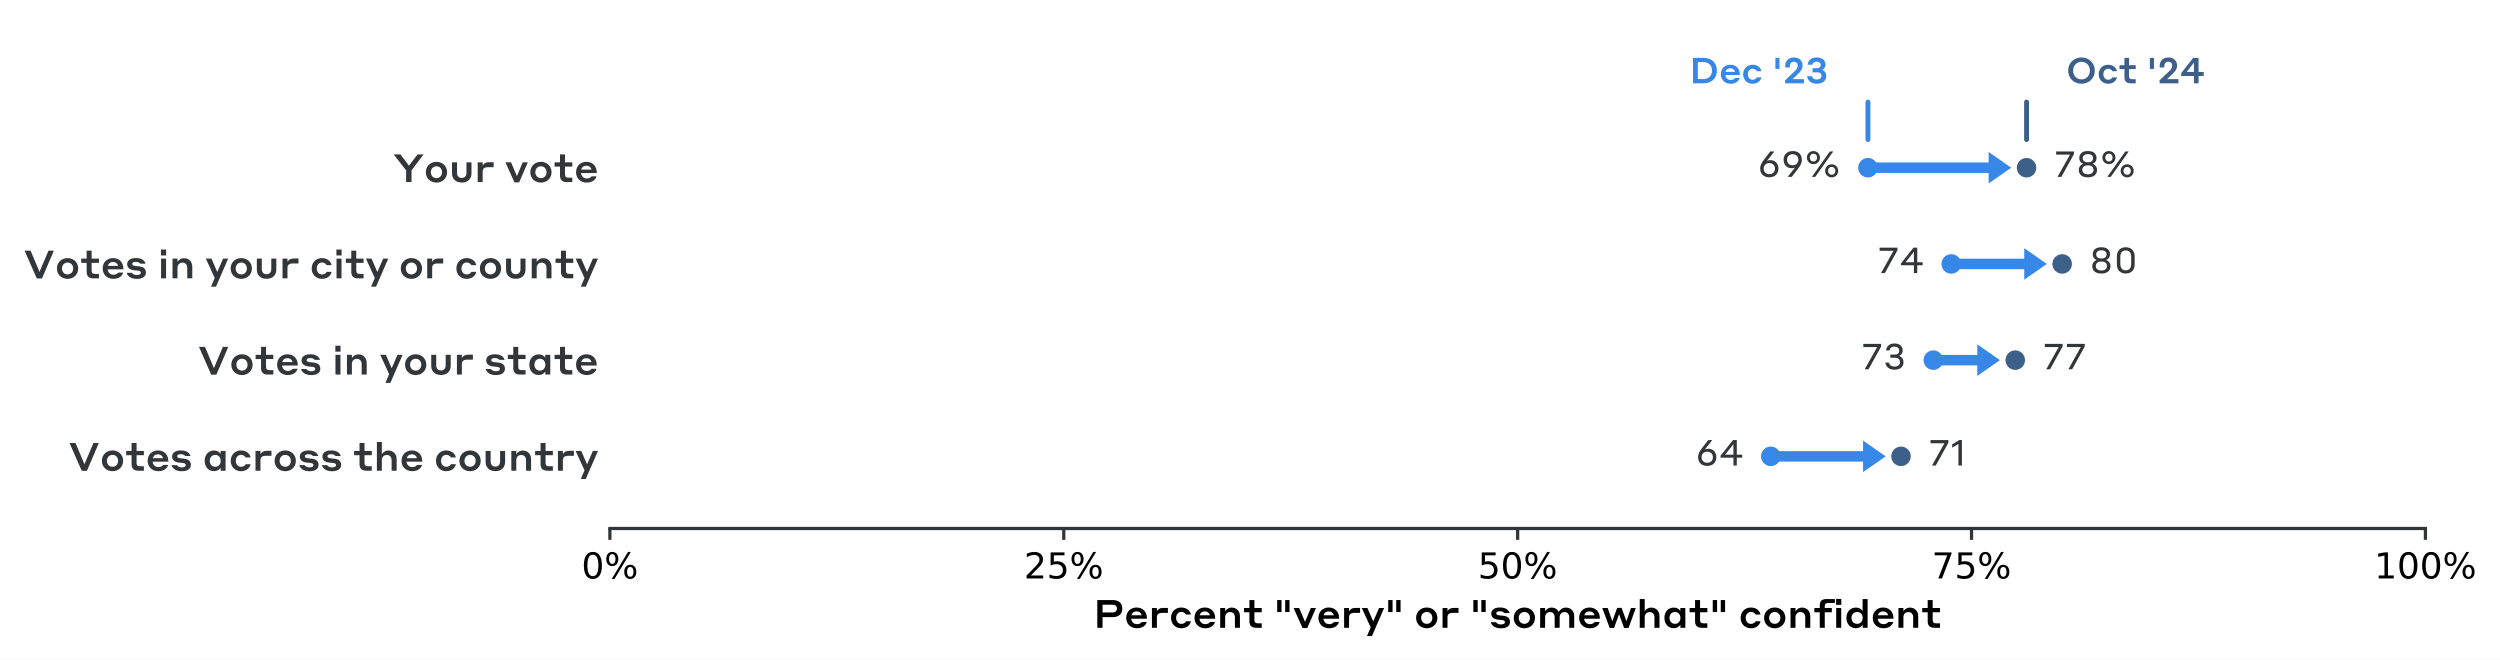
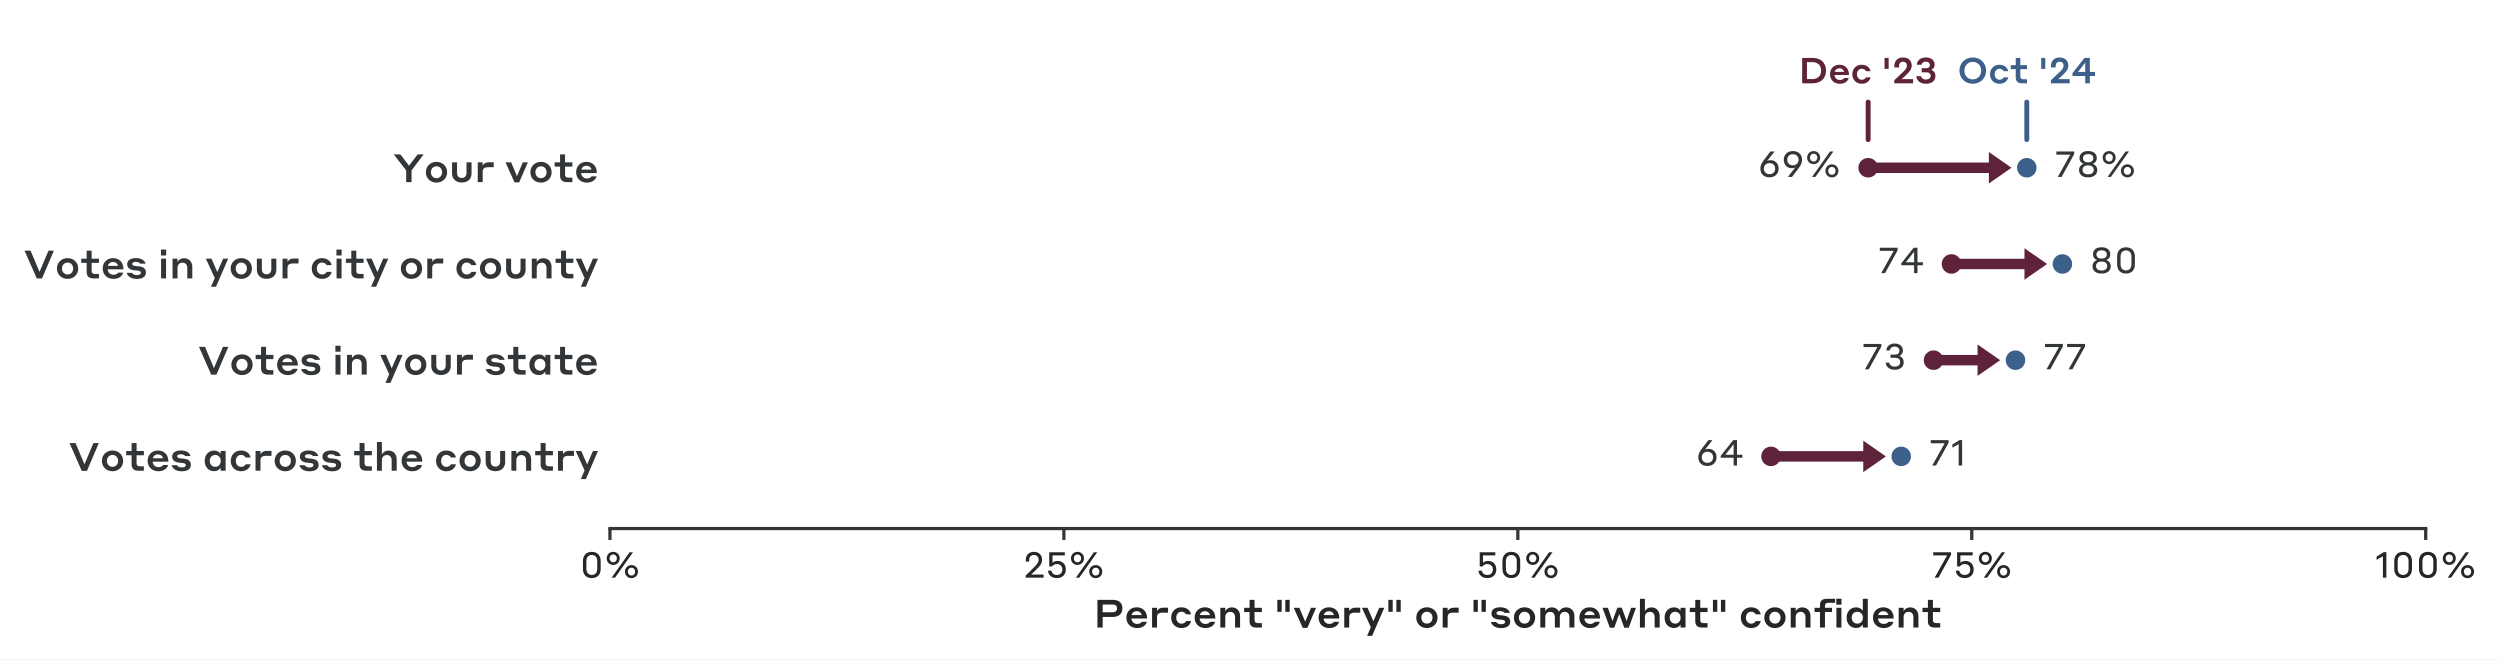
- <svg xmlns="http://www.w3.org/2000/svg" xmlns:xlink="http://www.w3.org/1999/xlink" width="768.373pt" height="202.702pt" viewBox="0 0 768.373 202.702" version="1.1">
+ <svg xmlns="http://www.w3.org/2000/svg" xmlns:xlink="http://www.w3.org/1999/xlink" width="768.286pt" height="202.616pt" viewBox="0 0 768.286 202.616" version="1.1">
  <defs>
    <style type="text/css">*{stroke-linejoin: round; stroke-linecap: butt}</style>
  </defs>
  <g id="figure_1">
    <g id="patch_1">
-       <path d="M 0 202.702  L 768.373 202.702  L 768.373 0  L 0 0  z " style="fill: #ffffff" />
+       <path d="M 0 202.616  L 768.286 202.616  L 768.286 0  L 0 0  z " style="fill: #ffffff" />
    </g>
    <g id="axes_1">
      <g id="patch_2">
        <path d="M 187.449 162.432  L 745.449 162.432  L 745.449 7.2  L 187.449 7.2  z " style="fill: #ffffff" />
      </g>
      <g id="line2d_1">
-         <path d="M 574.112 42.903  L 574.112 31.372  " clip-path="url(#pc552006aa7)" style="fill: none; stroke: #3687e7; stroke-width: 1.5; stroke-linecap: round" />
+         <path d="M 574.112 42.903  L 574.112 31.372  " clip-path="url(#p639e0493a3)" style="fill: none; stroke: #5e233b; stroke-width: 1.5; stroke-linecap: round" />
      </g>
      <g id="line2d_2">
-         <path d="M 622.863 42.903  L 622.863 31.372  " clip-path="url(#pc552006aa7)" style="fill: none; stroke: #3c608a; stroke-width: 1.5; stroke-linecap: round" />
+         <path d="M 622.863 42.903  L 622.863 31.372  " clip-path="url(#p639e0493a3)" style="fill: none; stroke: #3c608a; stroke-width: 1.5; stroke-linecap: round" />
      </g>
      <g id="matplotlib.axis_1">
        <g id="xtick_1">
          <g id="line2d_3">
            <defs>
-               <path id="m2548f46266" d="M 0 0  L 0 3.5  " style="stroke: #333638" />
+               <path id="m6bf6d840cc" d="M 0 0  L 0 3.5  " style="stroke: #333638" />
            </defs>
            <g>
-               <use xlink:href="#m2548f46266" x="187.449" y="162.432" style="fill: #333638; stroke: #333638" />
+               <use xlink:href="#m6bf6d840cc" x="187.449" y="162.432" style="fill: #333638; stroke: #333638" />
            </g>
          </g>
          <g id="text_1">
-             <g transform="translate(178.7235 177.7903) scale(0.11 -0.11)">
-               <defs>
-                 <path id="DejaVuSans-30" d="M 2034 4250  Q 1547 4250 1301 3770  Q 1056 3291 1056 2328  Q 1056 1369 1301 889  Q 1547 409 2034 409  Q 2525 409 2770 889  Q 3016 1369 3016 2328  Q 3016 3291 2770 3770  Q 2525 4250 2034 4250  z M 2034 4750  Q 2819 4750 3233 4129  Q 3647 3509 3647 2328  Q 3647 1150 3233 529  Q 2819 -91 2034 -91  Q 1250 -91 836 529  Q 422 1150 422 2328  Q 422 3509 836 4129  Q 1250 4750 2034 4750  z " transform="scale(0.015625)" />
-                 <path id="DejaVuSans-25" d="M 4653 2053  Q 4381 2053 4226 1822  Q 4072 1591 4072 1178  Q 4072 772 4226 539  Q 4381 306 4653 306  Q 4919 306 5073 539  Q 5228 772 5228 1178  Q 5228 1588 5073 1820  Q 4919 2053 4653 2053  z M 4653 2450  Q 5147 2450 5437 2106  Q 5728 1763 5728 1178  Q 5728 594 5436 251  Q 5144 -91 4653 -91  Q 4153 -91 3862 251  Q 3572 594 3572 1178  Q 3572 1766 3864 2108  Q 4156 2450 4653 2450  z M 1428 4353  Q 1159 4353 1004 4120  Q 850 3888 850 3481  Q 850 3069 1003 2837  Q 1156 2606 1428 2606  Q 1700 2606 1854 2837  Q 2009 3069 2009 3481  Q 2009 3884 1853 4118  Q 1697 4353 1428 4353  z M 4250 4750  L 4750 4750  L 1831 -91  L 1331 -91  L 4250 4750  z M 1428 4750  Q 1922 4750 2215 4408  Q 2509 4066 2509 3481  Q 2509 2891 2217 2550  Q 1925 2209 1428 2209  Q 931 2209 642 2551  Q 353 2894 353 3481  Q 353 4063 643 4406  Q 934 4750 1428 4750  z " transform="scale(0.015625)" />
-               </defs>
-               <use xlink:href="#DejaVuSans-30" />
-               <use xlink:href="#DejaVuSans-25" x="63.623" />
+             <g style="fill: #262626" transform="translate(178.0652 177.5273) scale(0.11 -0.11)">
+               <defs>
+                 <path id="StyreneA-Regular-30" d="M 2214 4621  C 1254 4621 627 4006 627 2963  L 627 1581  C 627 493 1274 -77 2214 -77  C 3155 -77 3802 493 3802 1581  L 3802 2963  C 3802 4006 3174 4621 2214 4621  z M 2214 486  C 1568 486 1242 954 1242 1587  L 1242 2957  C 1242 3590 1568 4058 2214 4058  C 2861 4058 3187 3590 3187 2957  L 3187 1587  C 3187 954 2861 486 2214 486  z " transform="scale(0.015625)" />
+                 <path id="StyreneA-Regular-25" d="M 1613 2278  C 2272 2278 2778 2784 2778 3450  C 2778 4115 2272 4621 1613 4621  C 954 4621 448 4115 448 3450  C 448 2784 954 2278 1613 2278  z M 1331 0  L 1933 0  L 5152 4544  L 4544 4544  L 1331 0  z M 1613 2752  C 1222 2752 954 3053 954 3450  C 954 3846 1222 4147 1613 4147  C 2003 4147 2272 3846 2272 3450  C 2272 3053 2003 2752 1613 2752  z M 4877 -90  C 5536 -90 6042 416 6042 1082  C 6042 1747 5536 2253 4877 2253  C 4218 2253 3712 1747 3712 1082  C 3712 416 4218 -90 4877 -90  z M 4877 384  C 4486 384 4218 685 4218 1082  C 4218 1478 4486 1779 4877 1779  C 5267 1779 5536 1478 5536 1082  C 5536 685 5267 384 4877 384  z " transform="scale(0.015625)" />
+               </defs>
+               <use xlink:href="#StyreneA-Regular-30" />
+               <use xlink:href="#StyreneA-Regular-25" x="69.2" />
            </g>
          </g>
        </g>
        <g id="xtick_2">
          <g id="line2d_4">
            <g>
-               <use xlink:href="#m2548f46266" x="326.949" y="162.432" style="fill: #333638; stroke: #333638" />
+               <use xlink:href="#m6bf6d840cc" x="326.949" y="162.432" style="fill: #333638; stroke: #333638" />
            </g>
          </g>
          <g id="text_2">
-             <g transform="translate(314.7241 177.7903) scale(0.11 -0.11)">
-               <defs>
-                 <path id="DejaVuSans-32" d="M 1228 531  L 3431 531  L 3431 0  L 469 0  L 469 531  Q 828 903 1448 1529  Q 2069 2156 2228 2338  Q 2531 2678 2651 2914  Q 2772 3150 2772 3378  Q 2772 3750 2511 3984  Q 2250 4219 1831 4219  Q 1534 4219 1204 4116  Q 875 4013 500 3803  L 500 4441  Q 881 4594 1212 4672  Q 1544 4750 1819 4750  Q 2544 4750 2975 4387  Q 3406 4025 3406 3419  Q 3406 3131 3298 2873  Q 3191 2616 2906 2266  Q 2828 2175 2409 1742  Q 1991 1309 1228 531  z " transform="scale(0.015625)" />
-                 <path id="DejaVuSans-35" d="M 691 4666  L 3169 4666  L 3169 4134  L 1269 4134  L 1269 2991  Q 1406 3038 1543 3061  Q 1681 3084 1819 3084  Q 2600 3084 3056 2656  Q 3513 2228 3513 1497  Q 3513 744 3044 326  Q 2575 -91 1722 -91  Q 1428 -91 1123 -41  Q 819 9 494 109  L 494 744  Q 775 591 1075 516  Q 1375 441 1709 441  Q 2250 441 2565 725  Q 2881 1009 2881 1497  Q 2881 1984 2565 2268  Q 2250 2553 1709 2553  Q 1456 2553 1204 2497  Q 953 2441 691 2322  L 691 4666  z " transform="scale(0.015625)" />
-               </defs>
-               <use xlink:href="#DejaVuSans-32" />
-               <use xlink:href="#DejaVuSans-35" x="63.623" />
-               <use xlink:href="#DejaVuSans-25" x="127.246" />
+             <g style="fill: #262626" transform="translate(314.3924 177.5273) scale(0.11 -0.11)">
+               <defs>
+                 <path id="StyreneA-Regular-32" d="M 3674 563  L 1459 563  L 2419 1504  C 2976 2048 3411 2496 3411 3219  C 3411 4019 2854 4621 1946 4621  C 1043 4621 493 4006 493 3174  L 493 2874  L 1101 2874  L 1101 3168  C 1101 3686 1421 4058 1946 4058  C 2470 4058 2790 3718 2790 3219  C 2790 2726 2509 2394 2016 1901  L 480 384  L 480 0  L 3674 0  L 3674 563  z " transform="scale(0.015625)" />
+                 <path id="StyreneA-Regular-35" d="M 730 2010  L 1242 2010  C 1312 2112 1530 2432 2099 2432  C 2682 2432 3078 2067 3078 1491  L 3078 1427  C 3078 877 2682 486 2099 486  C 1395 486 1158 954 1114 1254  L 506 1254  C 557 563 1056 -77 2099 -77  C 3059 -77 3693 544 3693 1427  L 3693 1498  C 3693 2458 3021 2995 2240 2995  C 1798 2995 1498 2842 1318 2662  L 1318 3981  L 3520 3981  L 3520 4544  L 730 4544  L 730 2010  z " transform="scale(0.015625)" />
+               </defs>
+               <use xlink:href="#StyreneA-Regular-32" />
+               <use xlink:href="#StyreneA-Regular-35" x="61.8" />
+               <use xlink:href="#StyreneA-Regular-25" x="126.9" />
            </g>
          </g>
        </g>
        <g id="xtick_3">
          <g id="line2d_5">
            <g>
-               <use xlink:href="#m2548f46266" x="466.449" y="162.432" style="fill: #333638; stroke: #333638" />
+               <use xlink:href="#m6bf6d840cc" x="466.449" y="162.432" style="fill: #333638; stroke: #333638" />
            </g>
          </g>
          <g id="text_3">
-             <g transform="translate(454.2241 177.7903) scale(0.11 -0.11)">
-               <use xlink:href="#DejaVuSans-35" />
-               <use xlink:href="#DejaVuSans-30" x="63.623" />
-               <use xlink:href="#DejaVuSans-25" x="127.246" />
+             <g style="fill: #262626" transform="translate(453.4851 177.5273) scale(0.11 -0.11)">
+               <use xlink:href="#StyreneA-Regular-35" />
+               <use xlink:href="#StyreneA-Regular-30" x="65.1" />
+               <use xlink:href="#StyreneA-Regular-25" x="134.3" />
            </g>
          </g>
        </g>
        <g id="xtick_4">
          <g id="line2d_6">
            <g>
-               <use xlink:href="#m2548f46266" x="605.949" y="162.432" style="fill: #333638; stroke: #333638" />
+               <use xlink:href="#m6bf6d840cc" x="605.949" y="162.432" style="fill: #333638; stroke: #333638" />
            </g>
          </g>
          <g id="text_4">
-             <g transform="translate(593.7241 177.7903) scale(0.11 -0.11)">
-               <defs>
-                 <path id="DejaVuSans-37" d="M 525 4666  L 3525 4666  L 3525 4397  L 1831 0  L 1172 0  L 2766 4134  L 525 4134  L 525 4666  z " transform="scale(0.015625)" />
-               </defs>
-               <use xlink:href="#DejaVuSans-37" />
-               <use xlink:href="#DejaVuSans-35" x="63.623" />
-               <use xlink:href="#DejaVuSans-25" x="127.246" />
+             <g style="fill: #262626" transform="translate(593.3924 177.5273) scale(0.11 -0.11)">
+               <defs>
+                 <path id="StyreneA-Regular-37" d="M 3603 4077  L 3603 4544  L 416 4544  L 416 3981  L 2899 3981  L 672 0  L 1350 0  L 3603 4077  z " transform="scale(0.015625)" />
+               </defs>
+               <use xlink:href="#StyreneA-Regular-37" />
+               <use xlink:href="#StyreneA-Regular-35" x="61.8" />
+               <use xlink:href="#StyreneA-Regular-25" x="126.9" />
            </g>
          </g>
        </g>
        <g id="xtick_5">
          <g id="line2d_7">
            <g>
-               <use xlink:href="#m2548f46266" x="745.449" y="162.432" style="fill: #333638; stroke: #333638" />
+               <use xlink:href="#m6bf6d840cc" x="745.449" y="162.432" style="fill: #333638; stroke: #333638" />
            </g>
          </g>
          <g id="text_5">
-             <g transform="translate(729.7248 177.7903) scale(0.11 -0.11)">
-               <defs>
-                 <path id="DejaVuSans-31" d="M 794 531  L 1825 531  L 1825 4091  L 703 3866  L 703 4441  L 1819 4666  L 2450 4666  L 2450 531  L 3481 531  L 3481 0  L 794 0  L 794 531  z " transform="scale(0.015625)" />
-               </defs>
-               <use xlink:href="#DejaVuSans-31" />
-               <use xlink:href="#DejaVuSans-30" x="63.623" />
-               <use xlink:href="#DejaVuSans-30" x="127.246" />
-               <use xlink:href="#DejaVuSans-25" x="190.869" />
+             <g style="fill: #262626" transform="translate(729.8116 177.5273) scale(0.11 -0.11)">
+               <defs>
+                 <path id="StyreneA-Regular-31" d="M 2067 4563  L 1606 4563  L 320 3776  L 320 3187  L 1446 3840  L 1446 0  L 2067 0  L 2067 4563  z " transform="scale(0.015625)" />
+               </defs>
+               <use xlink:href="#StyreneA-Regular-31" />
+               <use xlink:href="#StyreneA-Regular-30" x="44.5" />
+               <use xlink:href="#StyreneA-Regular-30" x="113.7" />
+               <use xlink:href="#StyreneA-Regular-25" x="182.9" />
            </g>
          </g>
        </g>
        <g id="text_6">
-           <g transform="translate(336.0809 192.9467) scale(0.12 -0.12)">
+           <g style="fill: #262626" transform="translate(336.0809 192.8607) scale(0.12 -0.12)">
            <defs>
              <path id="StyreneA-Medium-50" d="M 627 0  L 1485 0  L 1485 1741  L 3136 1741  C 4154 1741 4723 2278 4723 3155  C 4723 4051 4154 4544 3136 4544  L 627 4544  L 627 0  z M 3091 3776  C 3597 3776 3840 3552 3840 3142  C 3840 2765 3590 2509 3091 2509  L 1485 2509  L 1485 3776  L 3091 3776  z " transform="scale(0.015625)" />
              <path id="StyreneA-Medium-65" d="M 2010 3322  C 1018 3322 314 2624 314 1619  C 314 646 1018 -83 2074 -83  C 3174 -83 3616 614 3667 947  L 2861 947  C 2803 858 2592 595 2074 595  C 1536 595 1171 979 1133 1485  L 3706 1485  L 3706 1574  C 3706 2637 3008 3322 2010 3322  z M 2010 2688  C 2426 2688 2733 2458 2848 2048  L 1158 2048  C 1261 2445 1568 2688 2010 2688  z " transform="scale(0.015625)" />
              <path id="StyreneA-Medium-72" d="M 1344 1702  C 1344 2214 1594 2445 2285 2445  L 3149 2445  L 3149 3258  L 2394 3258  C 1677 3258 1427 2880 1344 2694  L 1344 3238  L 531 3238  L 531 0  L 1344 0  L 1344 1702  z " transform="scale(0.015625)" />
              <path id="StyreneA-Medium-63" d="M 2758 2170  L 3571 2170  C 3520 2528 3130 3322 1978 3322  C 1043 3322 314 2618 314 1619  C 314 621 1050 -83 1984 -83  C 3142 -83 3533 730 3571 1069  L 2771 1069  C 2726 979 2528 640 1997 640  C 1491 640 1146 1075 1146 1619  C 1146 2163 1491 2598 1990 2598  C 2509 2598 2714 2259 2758 2170  z " transform="scale(0.015625)" />
              <path id="StyreneA-Medium-6e" d="M 1344 1728  C 1344 2227 1664 2579 2157 2579  C 2637 2579 2944 2240 2944 1728  L 2944 0  L 3770 0  L 3770 1888  C 3770 2714 3232 3309 2419 3309  C 1830 3309 1466 2925 1344 2694  L 1344 3238  L 531 3238  L 531 0  L 1344 0  L 1344 1728  z " transform="scale(0.015625)" />
              <path id="StyreneA-Medium-74" d="M 3085 730  L 2464 730  C 2022 730 1888 902 1888 1306  L 1888 2541  L 3085 2541  L 3085 3238  L 1888 3238  L 1888 4544  L 1069 4544  L 1069 3238  L 179 3238  L 179 2541  L 1069 2541  L 1069 1056  C 1069 365 1427 0 2189 0  L 3085 0  L 3085 730  z " transform="scale(0.015625)" />
              <path id="StyreneA-Medium-20" transform="scale(0.015625)" />
              <path id="StyreneA-Medium-22" d="M 1293 2579  L 1293 4544  L 582 4544  L 582 2579  L 1293 2579  z M 2605 2579  L 2605 4544  L 1894 4544  L 1894 2579  L 2605 2579  z " transform="scale(0.015625)" />
              <path id="StyreneA-Medium-76" d="M 3750 3238  L 2912 3238  L 1958 973  L 1005 3238  L 83 3238  L 1555 -45  L 2323 -45  L 3750 3238  z " transform="scale(0.015625)" />
              <path id="StyreneA-Medium-79" d="M 3744 3238  L 2912 3238  L 1958 1037  L 1005 3238  L 83 3238  L 1542 58  L 928 -1363  L 1747 -1363  L 3744 3238  z " transform="scale(0.015625)" />
              <path id="StyreneA-Medium-6f" d="M 2061 3322  C 1062 3322 314 2605 314 1619  C 314 634 1062 -83 2061 -83  C 3046 -83 3802 634 3802 1619  C 3802 2605 3046 3322 2061 3322  z M 2061 646  C 1510 646 1139 1075 1139 1619  C 1139 2163 1510 2592 2061 2592  C 2605 2592 2976 2170 2976 1619  C 2976 1069 2605 646 2061 646  z " transform="scale(0.015625)" />
              <path id="StyreneA-Medium-73" d="M 2093 1267  C 2458 1229 2573 1101 2573 902  C 2573 698 2355 544 1907 544  C 1357 544 1158 832 1126 909  L 250 909  C 314 608 704 -90 1907 -90  C 2893 -90 3405 333 3405 934  C 3405 1568 3046 1907 2170 1984  L 1619 2042  C 1293 2080 1158 2202 1158 2381  C 1158 2573 1363 2707 1754 2707  C 2234 2707 2432 2483 2483 2413  L 3347 2413  C 3270 2726 2918 3328 1760 3328  C 890 3328 333 2944 333 2336  C 333 1702 813 1382 1523 1325  C 1747 1299 1862 1286 2093 1267  z " transform="scale(0.015625)" />
              <path id="StyreneA-Medium-6d" d="M 1344 1728  C 1344 2227 1658 2579 2144 2579  C 2618 2579 2912 2240 2912 1728  L 2912 0  L 3731 0  L 3731 1728  C 3731 2227 4045 2579 4531 2579  C 5005 2579 5299 2240 5299 1728  L 5299 0  L 6118 0  L 6118 1888  C 6118 2714 5594 3309 4774 3309  C 4090 3309 3731 2880 3584 2586  C 3379 3027 2957 3309 2406 3309  C 1824 3309 1466 2931 1344 2694  L 1344 3238  L 531 3238  L 531 0  L 1344 0  L 1344 1728  z " transform="scale(0.015625)" />
              <path id="StyreneA-Medium-77" d="M 3686 -26  L 4422 -26  L 5606 3238  L 4813 3238  L 4070 1082  L 3277 3264  L 2554 3264  L 1754 1062  L 1005 3238  L 115 3238  L 1325 -26  L 2042 -26  L 2861 2227  L 3686 -26  z " transform="scale(0.015625)" />
              <path id="StyreneA-Medium-68" d="M 1344 1728  C 1344 2227 1664 2579 2157 2579  C 2637 2579 2944 2240 2944 1728  L 2944 0  L 3770 0  L 3770 1888  C 3770 2714 3232 3309 2419 3309  C 1830 3309 1466 2925 1344 2694  L 1344 4710  L 531 4710  L 531 0  L 1344 0  L 1344 1728  z " transform="scale(0.015625)" />
              <path id="StyreneA-Medium-61" d="M 2938 512  L 2938 0  L 3750 0  L 3750 3238  L 2931 3238  L 2931 2752  C 2861 2886 2534 3309 1850 3309  C 1011 3309 320 2669 320 1619  C 320 557 1011 -70 1843 -70  C 2554 -70 2874 378 2938 512  z M 2944 1619  C 2944 1069 2592 646 2061 646  C 1510 646 1152 1069 1152 1619  C 1152 2170 1510 2592 2061 2592  C 2592 2592 2944 2170 2944 1619  z " transform="scale(0.015625)" />
              <path id="StyreneA-Medium-66" d="M 3046 2547  L 3046 3238  L 1888 3238  L 1888 3552  C 1888 3878 2042 4058 2400 4058  L 3546 4058  L 3546 4710  L 2150 4710  C 1414 4710 1069 4339 1069 3712  L 1069 3238  L 179 3238  L 179 2547  L 1069 2547  L 1069 0  L 1888 0  L 1888 2547  L 3046 2547  z " transform="scale(0.015625)" />
              <path id="StyreneA-Medium-69" d="M 518 3757  L 1370 3757  L 1370 4730  L 518 4730  L 518 3757  z M 538 0  L 1357 0  L 1357 3238  L 538 3238  L 538 0  z " transform="scale(0.015625)" />
              <path id="StyreneA-Medium-64" d="M 2982 512  L 2982 0  L 3795 0  L 3795 4710  L 2976 4710  L 2976 2752  C 2912 2880 2566 3309 1862 3309  C 1024 3309 320 2675 320 1619  C 320 563 1018 -70 1862 -70  C 2573 -70 2918 384 2982 512  z M 2989 1619  C 2989 1062 2630 646 2080 646  C 1517 646 1152 1062 1152 1619  C 1152 2176 1517 2592 2080 2592  C 2630 2592 2989 2176 2989 1619  z " transform="scale(0.015625)" />
            </defs>
            <use xlink:href="#StyreneA-Medium-50" />
            <use xlink:href="#StyreneA-Medium-65" x="79" />
            <use xlink:href="#StyreneA-Medium-72" x="141.4" />
            <use xlink:href="#StyreneA-Medium-63" x="193.7" />
            <use xlink:href="#StyreneA-Medium-65" x="253.8" />
            <use xlink:href="#StyreneA-Medium-6e" x="316.2" />
            <use xlink:href="#StyreneA-Medium-74" x="382.7" />
            <use xlink:href="#StyreneA-Medium-20" x="435.6" />
            <use xlink:href="#StyreneA-Medium-22" x="461.4" />
            <use xlink:href="#StyreneA-Medium-76" x="511.2" />
            <use xlink:href="#StyreneA-Medium-65" x="571.2" />
            <use xlink:href="#StyreneA-Medium-72" x="633.6" />
            <use xlink:href="#StyreneA-Medium-79" x="685.9" />
            <use xlink:href="#StyreneA-Medium-22" x="745.8" />
            <use xlink:href="#StyreneA-Medium-20" x="795.6" />
            <use xlink:href="#StyreneA-Medium-6f" x="821.4" />
            <use xlink:href="#StyreneA-Medium-72" x="885.7" />
            <use xlink:href="#StyreneA-Medium-20" x="938" />
            <use xlink:href="#StyreneA-Medium-22" x="963.8" />
            <use xlink:href="#StyreneA-Medium-73" x="1013.6" />
            <use xlink:href="#StyreneA-Medium-6f" x="1071.4" />
            <use xlink:href="#StyreneA-Medium-6d" x="1135.7" />
            <use xlink:href="#StyreneA-Medium-65" x="1239" />
            <use xlink:href="#StyreneA-Medium-77" x="1301.4" />
            <use xlink:href="#StyreneA-Medium-68" x="1390.8" />
            <use xlink:href="#StyreneA-Medium-61" x="1457.3" />
            <use xlink:href="#StyreneA-Medium-74" x="1524.1" />
            <use xlink:href="#StyreneA-Medium-22" x="1577" />
            <use xlink:href="#StyreneA-Medium-20" x="1626.8" />
            <use xlink:href="#StyreneA-Medium-63" x="1652.6" />
            <use xlink:href="#StyreneA-Medium-6f" x="1712.7" />
            <use xlink:href="#StyreneA-Medium-6e" x="1777" />
            <use xlink:href="#StyreneA-Medium-66" x="1843.5" />
            <use xlink:href="#StyreneA-Medium-69" x="1893.9" />
            <use xlink:href="#StyreneA-Medium-64" x="1923.4" />
            <use xlink:href="#StyreneA-Medium-65" x="1991" />
            <use xlink:href="#StyreneA-Medium-6e" x="2053.4" />
            <use xlink:href="#StyreneA-Medium-74" x="2119.9" />
          </g>
        </g>
      </g>
      <g id="matplotlib.axis_2">
        <g id="ytick_1">
          <g id="line2d_8" />
          <g id="text_7">
            <g style="fill: #333638" transform="translate(120.9 55.96762) scale(0.12 -0.12)">
              <defs>
                <path id="StyreneA-Medium-59" d="M 2976 1920  L 4954 4544  L 3968 4544  L 2560 2694  L 1146 4544  L 51 4544  L 2093 1914  L 2093 0  L 2976 0  L 2976 1920  z " transform="scale(0.015625)" />
                <path id="StyreneA-Medium-75" d="M 2099 -70  C 3104 -70 3686 550 3686 1427  L 3686 3238  L 2861 3238  L 2861 1517  C 2861 1018 2586 678 2086 678  C 1587 678 1312 1018 1312 1517  L 1312 3238  L 493 3238  L 493 1427  C 493 550 1075 -70 2099 -70  z " transform="scale(0.015625)" />
              </defs>
              <use xlink:href="#StyreneA-Medium-59" />
              <use xlink:href="#StyreneA-Medium-6f" x="78.2" />
              <use xlink:href="#StyreneA-Medium-75" x="142.5" />
              <use xlink:href="#StyreneA-Medium-72" x="207.7" />
              <use xlink:href="#StyreneA-Medium-20" x="260" />
              <use xlink:href="#StyreneA-Medium-76" x="285.8" />
              <use xlink:href="#StyreneA-Medium-6f" x="345.8" />
              <use xlink:href="#StyreneA-Medium-74" x="410.1" />
              <use xlink:href="#StyreneA-Medium-65" x="463" />
            </g>
          </g>
        </g>
        <g id="ytick_2">
          <g id="line2d_9" />
          <g id="text_8">
            <g style="fill: #333638" transform="translate(7.2 85.55437) scale(0.12 -0.12)">
              <defs>
                <path id="StyreneA-Medium-56" d="M 4992 4544  L 4109 4544  L 2637 1062  L 1171 4544  L 186 4544  L 2189 -13  L 3046 -13  L 4992 4544  z " transform="scale(0.015625)" />
              </defs>
              <use xlink:href="#StyreneA-Medium-56" />
              <use xlink:href="#StyreneA-Medium-6f" x="80.9" />
              <use xlink:href="#StyreneA-Medium-74" x="145.2" />
              <use xlink:href="#StyreneA-Medium-65" x="198.1" />
              <use xlink:href="#StyreneA-Medium-73" x="260.5" />
              <use xlink:href="#StyreneA-Medium-20" x="318.3" />
              <use xlink:href="#StyreneA-Medium-69" x="344.1" />
              <use xlink:href="#StyreneA-Medium-6e" x="373.6" />
              <use xlink:href="#StyreneA-Medium-20" x="440.1" />
              <use xlink:href="#StyreneA-Medium-79" x="465.9" />
              <use xlink:href="#StyreneA-Medium-6f" x="525.8" />
              <use xlink:href="#StyreneA-Medium-75" x="590.1" />
              <use xlink:href="#StyreneA-Medium-72" x="655.3" />
              <use xlink:href="#StyreneA-Medium-20" x="707.6" />
              <use xlink:href="#StyreneA-Medium-63" x="733.4" />
              <use xlink:href="#StyreneA-Medium-69" x="793.5" />
              <use xlink:href="#StyreneA-Medium-74" x="823" />
              <use xlink:href="#StyreneA-Medium-79" x="875.9" />
              <use xlink:href="#StyreneA-Medium-20" x="935.8" />
              <use xlink:href="#StyreneA-Medium-6f" x="961.6" />
              <use xlink:href="#StyreneA-Medium-72" x="1025.9" />
              <use xlink:href="#StyreneA-Medium-20" x="1078.2" />
              <use xlink:href="#StyreneA-Medium-63" x="1104" />
              <use xlink:href="#StyreneA-Medium-6f" x="1164.1" />
              <use xlink:href="#StyreneA-Medium-75" x="1228.4" />
              <use xlink:href="#StyreneA-Medium-6e" x="1293.6" />
              <use xlink:href="#StyreneA-Medium-74" x="1360.1" />
              <use xlink:href="#StyreneA-Medium-79" x="1413" />
            </g>
          </g>
        </g>
        <g id="ytick_3">
          <g id="line2d_10" />
          <g id="text_9">
            <g style="fill: #333638" transform="translate(60.8025 115.1224) scale(0.12 -0.12)">
              <use xlink:href="#StyreneA-Medium-56" />
              <use xlink:href="#StyreneA-Medium-6f" x="80.9" />
              <use xlink:href="#StyreneA-Medium-74" x="145.2" />
              <use xlink:href="#StyreneA-Medium-65" x="198.1" />
              <use xlink:href="#StyreneA-Medium-73" x="260.5" />
              <use xlink:href="#StyreneA-Medium-20" x="318.3" />
              <use xlink:href="#StyreneA-Medium-69" x="344.1" />
              <use xlink:href="#StyreneA-Medium-6e" x="373.6" />
              <use xlink:href="#StyreneA-Medium-20" x="440.1" />
              <use xlink:href="#StyreneA-Medium-79" x="465.9" />
              <use xlink:href="#StyreneA-Medium-6f" x="525.8" />
              <use xlink:href="#StyreneA-Medium-75" x="590.1" />
              <use xlink:href="#StyreneA-Medium-72" x="655.3" />
              <use xlink:href="#StyreneA-Medium-20" x="707.6" />
              <use xlink:href="#StyreneA-Medium-73" x="733.4" />
              <use xlink:href="#StyreneA-Medium-74" x="791.2" />
              <use xlink:href="#StyreneA-Medium-61" x="844.1" />
              <use xlink:href="#StyreneA-Medium-74" x="910.9" />
              <use xlink:href="#StyreneA-Medium-65" x="963.8" />
            </g>
          </g>
        </g>
        <g id="ytick_4">
          <g id="line2d_11" />
          <g id="text_10">
            <g style="fill: #333638" transform="translate(21.01312 144.6716) scale(0.12 -0.12)">
              <use xlink:href="#StyreneA-Medium-56" />
              <use xlink:href="#StyreneA-Medium-6f" x="80.9" />
              <use xlink:href="#StyreneA-Medium-74" x="145.2" />
              <use xlink:href="#StyreneA-Medium-65" x="198.1" />
              <use xlink:href="#StyreneA-Medium-73" x="260.5" />
              <use xlink:href="#StyreneA-Medium-20" x="318.3" />
              <use xlink:href="#StyreneA-Medium-61" x="344.1" />
              <use xlink:href="#StyreneA-Medium-63" x="410.9" />
              <use xlink:href="#StyreneA-Medium-72" x="471" />
              <use xlink:href="#StyreneA-Medium-6f" x="523.3" />
              <use xlink:href="#StyreneA-Medium-73" x="587.6" />
              <use xlink:href="#StyreneA-Medium-73" x="645.4" />
              <use xlink:href="#StyreneA-Medium-20" x="703.2" />
              <use xlink:href="#StyreneA-Medium-74" x="729" />
              <use xlink:href="#StyreneA-Medium-68" x="781.9" />
              <use xlink:href="#StyreneA-Medium-65" x="848.4" />
              <use xlink:href="#StyreneA-Medium-20" x="910.8" />
              <use xlink:href="#StyreneA-Medium-63" x="936.6" />
              <use xlink:href="#StyreneA-Medium-6f" x="996.7" />
              <use xlink:href="#StyreneA-Medium-75" x="1061" />
              <use xlink:href="#StyreneA-Medium-6e" x="1126.2" />
              <use xlink:href="#StyreneA-Medium-74" x="1192.7" />
              <use xlink:href="#StyreneA-Medium-72" x="1245.6" />
              <use xlink:href="#StyreneA-Medium-79" x="1297.9" />
            </g>
          </g>
        </g>
      </g>
      <g id="patch_3">
        <path d="M 187.449 162.432  L 745.449 162.432  " style="fill: none; stroke: #333638; stroke-linejoin: miter; stroke-linecap: square" />
      </g>
      <g id="text_11">
        <g style="fill: #333638" transform="translate(540.198 54.36731) scale(0.11 -0.11)">
          <defs>
            <path id="StyreneA-Regular-36" d="M 3725 1472  C 3725 2406 3117 2995 2272 2995  C 2022 2995 1824 2944 1670 2861  L 2995 4544  L 2259 4544  L 1197 3155  C 794 2630 461 2163 461 1472  C 461 576 1050 -77 2086 -77  C 3117 -77 3725 602 3725 1472  z M 3104 1472  C 3104 934 2752 486 2086 486  C 1446 486 1082 934 1082 1472  C 1082 2042 1472 2470 2086 2470  C 2752 2470 3104 2042 3104 1472  z " transform="scale(0.015625)" />
            <path id="StyreneA-Regular-39" d="M 2989 1389  C 3392 1914 3725 2381 3725 3072  C 3725 3968 3136 4621 2099 4621  C 1069 4621 461 3942 461 3072  C 461 2138 1069 1549 1914 1549  C 2163 1549 2362 1600 2515 1683  L 1190 0  L 1926 0  L 2989 1389  z M 1082 3072  C 1082 3610 1434 4058 2099 4058  C 2739 4058 3104 3610 3104 3072  C 3104 2502 2714 2074 2099 2074  C 1434 2074 1082 2502 1082 3072  z " transform="scale(0.015625)" />
-             <path id="StyreneA-Regular-25" d="M 1613 2278  C 2272 2278 2778 2784 2778 3450  C 2778 4115 2272 4621 1613 4621  C 954 4621 448 4115 448 3450  C 448 2784 954 2278 1613 2278  z M 1331 0  L 1933 0  L 5152 4544  L 4544 4544  L 1331 0  z M 1613 2752  C 1222 2752 954 3053 954 3450  C 954 3846 1222 4147 1613 4147  C 2003 4147 2272 3846 2272 3450  C 2272 3053 2003 2752 1613 2752  z M 4877 -90  C 5536 -90 6042 416 6042 1082  C 6042 1747 5536 2253 4877 2253  C 4218 2253 3712 1747 3712 1082  C 3712 416 4218 -90 4877 -90  z M 4877 384  C 4486 384 4218 685 4218 1082  C 4218 1478 4486 1779 4877 1779  C 5267 1779 5536 1478 5536 1082  C 5536 685 5267 384 4877 384  z " transform="scale(0.015625)" />
          </defs>
          <use xlink:href="#StyreneA-Regular-36" />
          <use xlink:href="#StyreneA-Regular-39" x="65.4" />
          <use xlink:href="#StyreneA-Regular-25" x="130.8" />
        </g>
      </g>
      <g id="text_12">
        <g style="fill: #333638" transform="translate(631.2329 54.36731) scale(0.11 -0.11)">
          <defs>
-             <path id="StyreneA-Regular-37" d="M 3603 4077  L 3603 4544  L 416 4544  L 416 3981  L 2899 3981  L 672 0  L 1350 0  L 3603 4077  z " transform="scale(0.015625)" />
            <path id="StyreneA-Regular-38" d="M 3776 1229  C 3776 1882 3315 2234 2963 2342  C 3290 2438 3686 2758 3686 3366  C 3686 4083 3174 4621 2227 4621  L 2061 4621  C 1120 4621 602 4083 602 3366  C 602 2758 998 2438 1325 2342  C 973 2234 512 1882 512 1229  C 512 461 1101 -77 2042 -77  L 2214 -77  C 3181 -77 3776 461 3776 1229  z M 2061 4070  L 2227 4070  C 2733 4070 3072 3782 3072 3341  C 3072 2899 2733 2611 2227 2611  L 2061 2611  C 1555 2611 1216 2899 1216 3341  C 1216 3782 1555 4070 2061 4070  z M 2048 2061  L 2240 2061  C 2784 2061 3149 1747 3149 1267  C 3149 787 2784 474 2240 474  L 2048 474  C 1510 474 1139 787 1139 1267  C 1139 1747 1510 2061 2048 2061  z " transform="scale(0.015625)" />
          </defs>
          <use xlink:href="#StyreneA-Regular-37" />
          <use xlink:href="#StyreneA-Regular-38" x="61.8" />
          <use xlink:href="#StyreneA-Regular-25" x="128.8" />
        </g>
      </g>
      <g id="text_13">
-         <g style="fill: #3687e7" transform="translate(519.2705 25.60468) scale(0.11 -0.11)">
+         <g style="fill: #5e233b" transform="translate(552.7505 25.60468) scale(0.11 -0.11)">
          <defs>
            <path id="StyreneA-Medium-44" d="M 627 0  L 2464 0  C 3923 0 4896 858 4896 2272  C 4896 3712 3917 4544 2464 4544  L 627 4544  L 627 0  z M 2451 3789  C 3405 3789 4019 3238 4019 2272  C 4019 1338 3405 755 2451 755  L 1485 755  L 1485 3789  L 2451 3789  z " transform="scale(0.015625)" />
            <path id="StyreneA-Medium-27" d="M 1312 2579  L 1312 4544  L 582 4544  L 582 2579  L 1312 2579  z " transform="scale(0.015625)" />
            <path id="StyreneA-Medium-32" d="M 3789 749  L 1754 749  L 2560 1510  C 3123 2035 3546 2470 3546 3181  C 3546 4019 2970 4621 1984 4621  C 1005 4621 442 3968 442 3123  L 442 2835  L 1274 2835  L 1274 3104  C 1274 3546 1542 3859 1984 3859  C 2432 3859 2688 3571 2688 3162  C 2688 2752 2464 2477 2042 2074  L 429 550  L 429 0  L 3789 0  L 3789 749  z " transform="scale(0.015625)" />
            <path id="StyreneA-Medium-33" d="M 3750 1280  C 3750 1984 3328 2304 2989 2406  C 3258 2515 3610 2803 3610 3341  C 3610 4115 3027 4621 2010 4621  C 947 4621 454 3930 429 3322  L 1267 3322  C 1318 3597 1530 3878 2016 3878  C 2464 3878 2758 3654 2758 3283  C 2758 2912 2522 2707 2131 2707  L 1299 2707  L 1299 1965  L 2157 1965  C 2624 1965 2893 1741 2893 1331  C 2893 922 2573 678 2042 678  C 1491 678 1242 1005 1184 1267  L 333 1267  C 378 653 877 -77 2042 -77  C 3123 -77 3750 467 3750 1280  z " transform="scale(0.015625)" />
          </defs>
          <use xlink:href="#StyreneA-Medium-44" />
          <use xlink:href="#StyreneA-Medium-65" x="82.6" />
          <use xlink:href="#StyreneA-Medium-63" x="145" />
          <use xlink:href="#StyreneA-Medium-20" x="205.1" />
          <use xlink:href="#StyreneA-Medium-27" x="230.9" />
          <use xlink:href="#StyreneA-Medium-32" x="260.5" />
          <use xlink:href="#StyreneA-Medium-33" x="323.5" />
        </g>
      </g>
      <g id="text_14">
-         <g style="fill: #3c608a" transform="translate(634.9917 25.60468) scale(0.11 -0.11)">
+         <g style="fill: #3c608a" transform="translate(601.5117 25.60468) scale(0.11 -0.11)">
          <defs>
            <path id="StyreneA-Medium-4f" d="M 2765 -77  C 4115 -77 5146 915 5146 2272  C 5146 3635 4115 4621 2765 4621  C 1414 4621 384 3635 384 2272  C 384 909 1402 -77 2765 -77  z M 2765 704  C 1856 704 1267 1395 1267 2272  C 1267 3136 1862 3840 2765 3840  C 3674 3840 4269 3136 4269 2272  C 4269 1402 3674 704 2765 704  z " transform="scale(0.015625)" />
            <path id="StyreneA-Medium-34" d="M 4282 1312  L 4282 2035  L 3360 2035  L 3360 4544  L 2400 4544  L 256 1830  L 256 1312  L 2534 1312  L 2534 0  L 3360 0  L 3360 1312  L 4282 1312  z M 1235 2035  L 2534 3712  L 2534 2035  L 1235 2035  z " transform="scale(0.015625)" />
          </defs>
          <use xlink:href="#StyreneA-Medium-4f" />
          <use xlink:href="#StyreneA-Medium-63" x="86.4" />
          <use xlink:href="#StyreneA-Medium-74" x="146.5" />
          <use xlink:href="#StyreneA-Medium-20" x="199.4" />
          <use xlink:href="#StyreneA-Medium-27" x="225.2" />
          <use xlink:href="#StyreneA-Medium-32" x="254.8" />
          <use xlink:href="#StyreneA-Medium-34" x="317.8" />
        </g>
      </g>
      <g id="text_15">
        <g style="fill: #333638" transform="translate(576.9794 83.93531) scale(0.11 -0.11)">
          <defs>
            <path id="StyreneA-Regular-34" d="M 4160 1402  L 4160 1939  L 3194 1939  L 3194 4544  L 2515 4544  L 288 1741  L 288 1402  L 2592 1402  L 2592 0  L 3194 0  L 3194 1402  L 4160 1402  z M 1107 1939  L 2592 3827  L 2592 1939  L 1107 1939  z " transform="scale(0.015625)" />
          </defs>
          <use xlink:href="#StyreneA-Regular-37" />
          <use xlink:href="#StyreneA-Regular-34" x="61.8" />
        </g>
      </g>
      <g id="text_16">
        <g style="fill: #333638" transform="translate(642.1762 83.93531) scale(0.11 -0.11)">
-           <defs>
-             <path id="StyreneA-Regular-30" d="M 2214 4621  C 1254 4621 627 4006 627 2963  L 627 1581  C 627 493 1274 -77 2214 -77  C 3155 -77 3802 493 3802 1581  L 3802 2963  C 3802 4006 3174 4621 2214 4621  z M 2214 486  C 1568 486 1242 954 1242 1587  L 1242 2957  C 1242 3590 1568 4058 2214 4058  C 2861 4058 3187 3590 3187 2957  L 3187 1587  C 3187 954 2861 486 2214 486  z " transform="scale(0.015625)" />
-           </defs>
          <use xlink:href="#StyreneA-Regular-38" />
          <use xlink:href="#StyreneA-Regular-30" x="67" />
        </g>
      </g>
      <g id="text_17">
        <g style="fill: #333638" transform="translate(571.9686 113.5033) scale(0.11 -0.11)">
          <defs>
            <path id="StyreneA-Regular-33" d="M 3648 1242  C 3648 1958 3206 2291 2867 2387  C 3136 2502 3501 2810 3501 3373  C 3501 4096 2963 4621 2010 4621  C 1024 4621 570 3962 538 3379  L 1152 3379  C 1216 3757 1478 4064 2016 4064  C 2528 4064 2886 3795 2886 3347  C 2886 2886 2592 2630 2112 2630  L 1293 2630  L 1293 2067  L 2093 2067  C 2682 2067 3021 1786 3021 1280  C 3021 781 2630 486 2029 486  C 1408 486 1107 851 1037 1203  L 416 1203  C 474 589 947 -77 2029 -77  C 3046 -77 3648 461 3648 1242  z " transform="scale(0.015625)" />
          </defs>
          <use xlink:href="#StyreneA-Regular-37" />
          <use xlink:href="#StyreneA-Regular-33" x="61.8" />
        </g>
      </g>
      <g id="text_18">
        <g style="fill: #333638" transform="translate(627.7564 113.5033) scale(0.11 -0.11)">
          <use xlink:href="#StyreneA-Regular-37" />
          <use xlink:href="#StyreneA-Regular-37" x="61.8" />
        </g>
      </g>
      <g id="text_19">
        <g style="fill: #333638" transform="translate(521.1182 143.0713) scale(0.11 -0.11)">
          <use xlink:href="#StyreneA-Regular-36" />
          <use xlink:href="#StyreneA-Regular-34" x="65.4" />
        </g>
      </g>
      <g id="text_20">
        <g style="fill: #333638" transform="translate(592.6394 143.0713) scale(0.11 -0.11)">
-           <defs>
-             <path id="StyreneA-Regular-31" d="M 2067 4563  L 1606 4563  L 320 3776  L 320 3187  L 1446 3840  L 1446 0  L 2067 0  L 2067 4563  z " transform="scale(0.015625)" />
-           </defs>
          <use xlink:href="#StyreneA-Regular-37" />
          <use xlink:href="#StyreneA-Regular-31" x="61.8" />
        </g>
      </g>
      <g id="patch_4">
-         <path d="M 617.283 51.552  L 611.703 47.671  L 611.703 50.443  L 574.112 50.443  L 574.112 52.661  L 611.703 52.661  L 611.703 55.433  z " clip-path="url(#pc552006aa7)" style="fill: #3687e7; stroke: #3687e7; stroke-linejoin: miter" />
+         <path d="M 617.283 51.552  L 611.703 47.671  L 611.703 50.443  L 574.112 50.443  L 574.112 52.661  L 611.703 52.661  L 611.703 55.433  z " clip-path="url(#p639e0493a3)" style="fill: #5e233b; stroke: #5e233b; stroke-linejoin: miter" />
      </g>
      <g id="line2d_12">
        <defs>
-           <path id="mecdab2978d" d="M 0 2.5  C 0.663 2.5 1.299 2.237 1.768 1.768  C 2.237 1.299 2.5 0.663 2.5 0  C 2.5 -0.663 2.237 -1.299 1.768 -1.768  C 1.299 -2.237 0.663 -2.5 0 -2.5  C -0.663 -2.5 -1.299 -2.237 -1.768 -1.768  C -2.237 -1.299 -2.5 -0.663 -2.5 0  C -2.5 0.663 -2.237 1.299 -1.768 1.768  C -1.299 2.237 -0.663 2.5 0 2.5  z " style="stroke: #3687e7" />
+           <path id="mf917522574" d="M 0 2.5  C 0.663 2.5 1.299 2.237 1.768 1.768  C 2.237 1.299 2.5 0.663 2.5 0  C 2.5 -0.663 2.237 -1.299 1.768 -1.768  C 1.299 -2.237 0.663 -2.5 0 -2.5  C -0.663 -2.5 -1.299 -2.237 -1.768 -1.768  C -2.237 -1.299 -2.5 -0.663 -2.5 0  C -2.5 0.663 -2.237 1.299 -1.768 1.768  C -1.299 2.237 -0.663 2.5 0 2.5  z " style="stroke: #5e233b" />
        </defs>
-         <g clip-path="url(#pc552006aa7)">
-           <use xlink:href="#mecdab2978d" x="574.112" y="51.552" style="fill: #3687e7; stroke: #3687e7" />
+         <g clip-path="url(#p639e0493a3)">
+           <use xlink:href="#mf917522574" x="574.112" y="51.552" style="fill: #5e233b; stroke: #5e233b" />
        </g>
      </g>
      <g id="line2d_13">
        <defs>
-           <path id="mcf330d4d2f" d="M 0 2.5  C 0.663 2.5 1.299 2.237 1.768 1.768  C 2.237 1.299 2.5 0.663 2.5 0  C 2.5 -0.663 2.237 -1.299 1.768 -1.768  C 1.299 -2.237 0.663 -2.5 0 -2.5  C -0.663 -2.5 -1.299 -2.237 -1.768 -1.768  C -2.237 -1.299 -2.5 -0.663 -2.5 0  C -2.5 0.663 -2.237 1.299 -1.768 1.768  C -1.299 2.237 -0.663 2.5 0 2.5  z " style="stroke: #3c608a" />
+           <path id="m008fcfc885" d="M 0 2.5  C 0.663 2.5 1.299 2.237 1.768 1.768  C 2.237 1.299 2.5 0.663 2.5 0  C 2.5 -0.663 2.237 -1.299 1.768 -1.768  C 1.299 -2.237 0.663 -2.5 0 -2.5  C -0.663 -2.5 -1.299 -2.237 -1.768 -1.768  C -2.237 -1.299 -2.5 -0.663 -2.5 0  C -2.5 0.663 -2.237 1.299 -1.768 1.768  C -1.299 2.237 -0.663 2.5 0 2.5  z " style="stroke: #3c608a" />
        </defs>
        <g>
-           <use xlink:href="#mcf330d4d2f" x="622.863" y="51.552" style="fill: #3c608a; stroke: #3c608a" />
+           <use xlink:href="#m008fcfc885" x="622.863" y="51.552" style="fill: #3c608a; stroke: #3c608a" />
        </g>
      </g>
      <g id="patch_5">
-         <path d="M 628.226 81.12  L 622.646 77.239  L 622.646 80.011  L 599.715 80.011  L 599.715 82.229  L 622.646 82.229  L 622.646 85.001  z " clip-path="url(#pc552006aa7)" style="fill: #3687e7; stroke: #3687e7; stroke-linejoin: miter" />
+         <path d="M 628.226 81.12  L 622.646 77.239  L 622.646 80.011  L 599.715 80.011  L 599.715 82.229  L 622.646 82.229  L 622.646 85.001  z " clip-path="url(#p639e0493a3)" style="fill: #5e233b; stroke: #5e233b; stroke-linejoin: miter" />
      </g>
      <g id="line2d_14">
-         <g clip-path="url(#pc552006aa7)">
-           <use xlink:href="#mecdab2978d" x="599.715" y="81.12" style="fill: #3687e7; stroke: #3687e7" />
+         <g clip-path="url(#p639e0493a3)">
+           <use xlink:href="#mf917522574" x="599.715" y="81.12" style="fill: #5e233b; stroke: #5e233b" />
        </g>
      </g>
      <g id="line2d_15">
        <g>
-           <use xlink:href="#mcf330d4d2f" x="633.806" y="81.12" style="fill: #3c608a; stroke: #3c608a" />
+           <use xlink:href="#m008fcfc885" x="633.806" y="81.12" style="fill: #3c608a; stroke: #3c608a" />
        </g>
      </g>
      <g id="patch_6">
-         <path d="M 613.806 110.688  L 608.226 106.807  L 608.226 109.579  L 594.199 109.579  L 594.199 111.797  L 608.226 111.797  L 608.226 114.569  z " clip-path="url(#pc552006aa7)" style="fill: #3687e7; stroke: #3687e7; stroke-linejoin: miter" />
+         <path d="M 613.806 110.688  L 608.226 106.807  L 608.226 109.579  L 594.199 109.579  L 594.199 111.797  L 608.226 111.797  L 608.226 114.569  z " clip-path="url(#p639e0493a3)" style="fill: #5e233b; stroke: #5e233b; stroke-linejoin: miter" />
      </g>
      <g id="line2d_16">
-         <g clip-path="url(#pc552006aa7)">
-           <use xlink:href="#mecdab2978d" x="594.199" y="110.688" style="fill: #3687e7; stroke: #3687e7" />
+         <g clip-path="url(#p639e0493a3)">
+           <use xlink:href="#mf917522574" x="594.199" y="110.688" style="fill: #5e233b; stroke: #5e233b" />
        </g>
      </g>
      <g id="line2d_17">
        <g>
-           <use xlink:href="#mcf330d4d2f" x="619.386" y="110.688" style="fill: #3c608a; stroke: #3c608a" />
+           <use xlink:href="#m008fcfc885" x="619.386" y="110.688" style="fill: #3c608a; stroke: #3c608a" />
        </g>
      </g>
      <g id="patch_7">
-         <path d="M 578.689 140.256  L 573.109 136.375  L 573.109 139.147  L 544.251 139.147  L 544.251 141.365  L 573.109 141.365  L 573.109 144.137  z " clip-path="url(#pc552006aa7)" style="fill: #3687e7; stroke: #3687e7; stroke-linejoin: miter" />
+         <path d="M 578.689 140.256  L 573.109 136.375  L 573.109 139.147  L 544.251 139.147  L 544.251 141.365  L 573.109 141.365  L 573.109 144.137  z " clip-path="url(#p639e0493a3)" style="fill: #5e233b; stroke: #5e233b; stroke-linejoin: miter" />
      </g>
      <g id="line2d_18">
-         <g clip-path="url(#pc552006aa7)">
-           <use xlink:href="#mecdab2978d" x="544.251" y="140.256" style="fill: #3687e7; stroke: #3687e7" />
+         <g clip-path="url(#p639e0493a3)">
+           <use xlink:href="#mf917522574" x="544.251" y="140.256" style="fill: #5e233b; stroke: #5e233b" />
        </g>
      </g>
      <g id="line2d_19">
        <g>
-           <use xlink:href="#mcf330d4d2f" x="584.269" y="140.256" style="fill: #3c608a; stroke: #3c608a" />
+           <use xlink:href="#m008fcfc885" x="584.269" y="140.256" style="fill: #3c608a; stroke: #3c608a" />
        </g>
      </g>
    </g>
  </g>
  <defs>
-     <clipPath id="pc552006aa7">
+     <clipPath id="p639e0493a3">
      <rect x="187.449" y="7.2" width="558" height="155.232" />
    </clipPath>
  </defs>
</svg>
